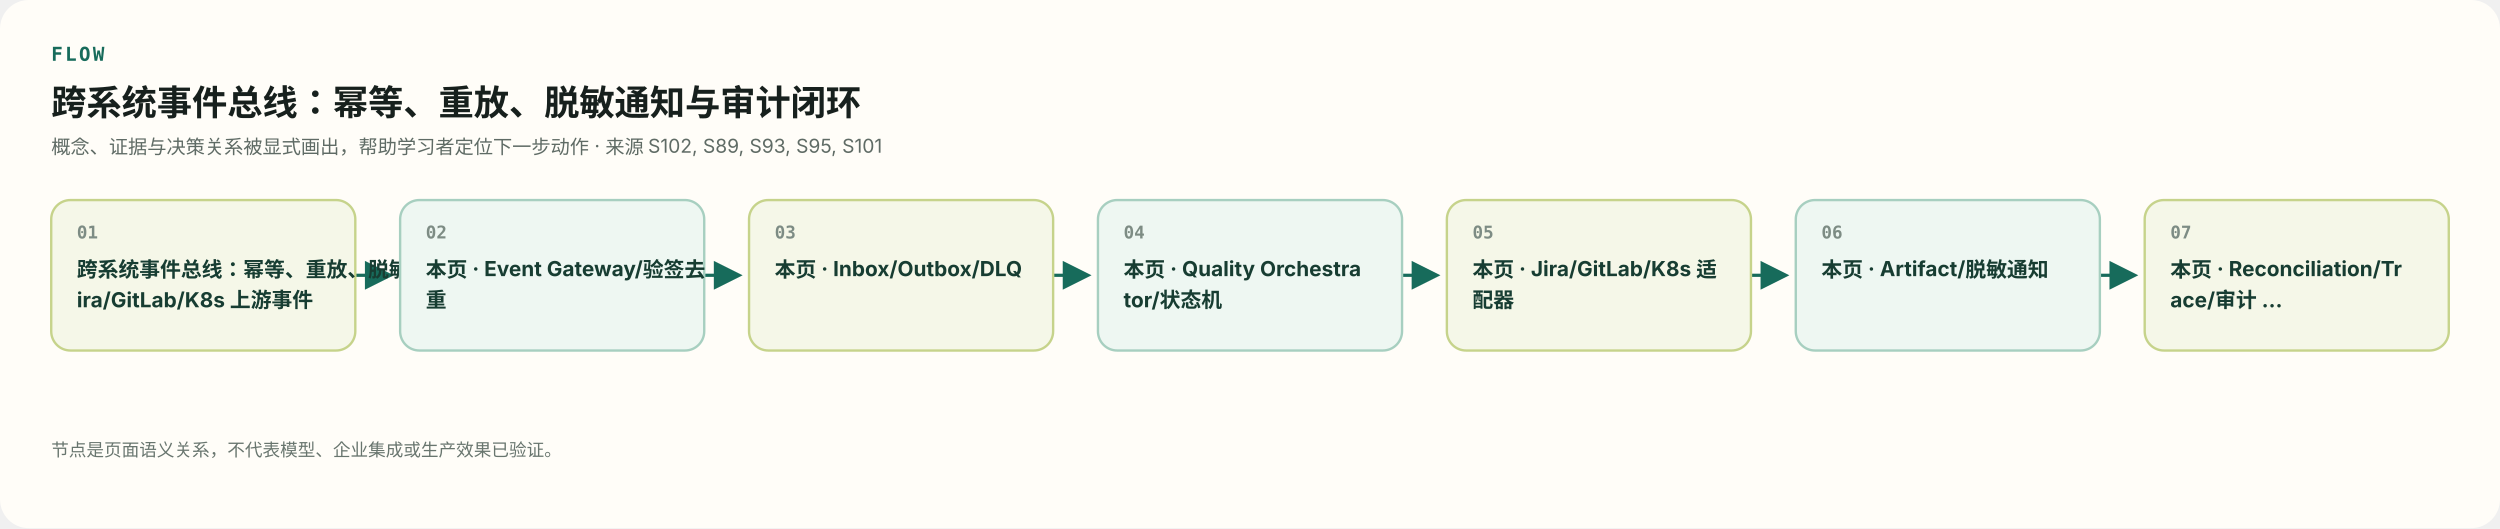
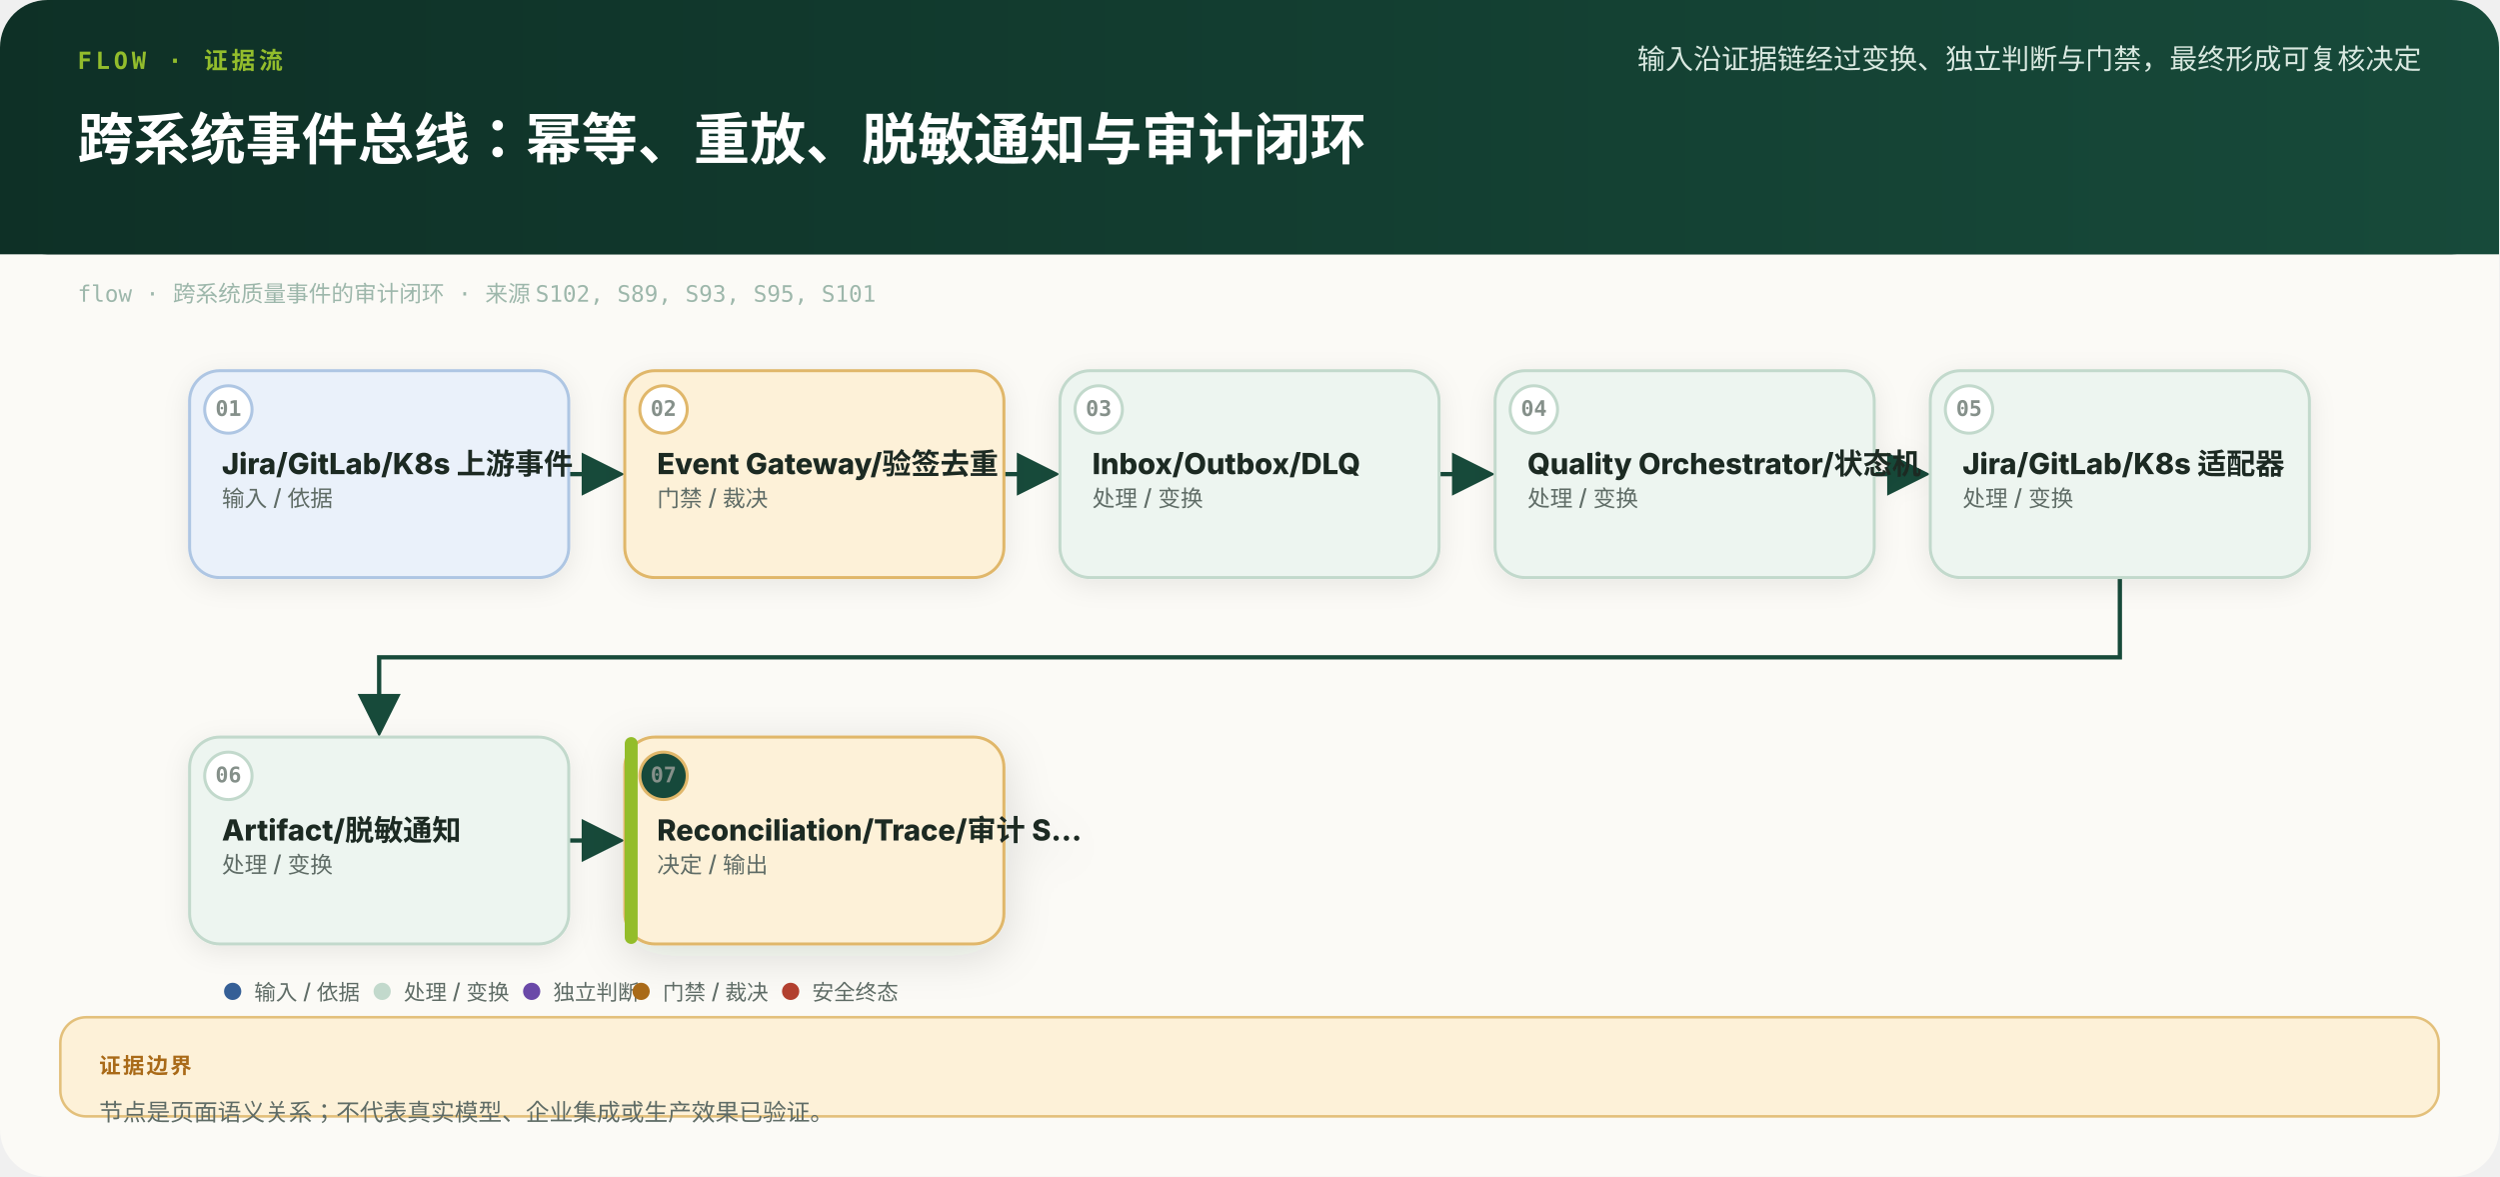
- <svg xmlns="http://www.w3.org/2000/svg" role="img" aria-labelledby="title desc" viewBox="0 0 1562 330" width="1562" height="330">
+ <svg xmlns="http://www.w3.org/2000/svg" role="img" aria-labelledby="title desc" viewBox="0 0 1160 546" width="1160" height="546">
+   <linearGradient id="ds-header-grad" x1="0" y1="0" x2="1" y2="0">
+     <stop offset="0" stop-color="#0e3026" />
+     <stop offset="1" stop-color="#174a3a" />
+   </linearGradient>
  <defs>
-     <marker id="arrow" markerWidth="9" markerHeight="9" refX="7" refY="4.5" orient="auto">
-       <path d="M0,0 L9,4.5 L0,9 z" fill="#176b5b" />
+     <filter id="ds-soft" x="-20%" y="-20%" width="140%" height="150%">
+       <feDropShadow dx="0" dy="3" stdDeviation="6" flood-color="#0e3026" flood-opacity="0.08" />
+     </filter>
+     <filter id="ds-strong" x="-20%" y="-20%" width="140%" height="150%">
+       <feDropShadow dx="0" dy="5" stdDeviation="10" flood-color="#0e3026" flood-opacity="0.13" />
+     </filter>
+     <marker id="ds-arw-forest" markerWidth="10" markerHeight="10" refX="8" refY="5" orient="auto">
+       <path d="M0 0 L10 5 L0 10 z" fill="#174a3a" />
+     </marker>
+     <marker id="ds-arw-amber" markerWidth="10" markerHeight="10" refX="8" refY="5" orient="auto">
+       <path d="M0 0 L10 5 L0 10 z" fill="#a96a18" />
+     </marker>
+     <marker id="ds-arw-red" markerWidth="10" markerHeight="10" refX="8" refY="5" orient="auto">
+       <path d="M0 0 L10 5 L0 10 z" fill="#b2402f" />
+     </marker>
+     <marker id="ds-arw-soft" markerWidth="10" markerHeight="10" refX="8" refY="5" orient="auto">
+       <path d="M0 0 L10 5 L0 10 z" fill="#85908a" />
    </marker>
  </defs>
  <style>
-     .canvas{fill:#fffdf8}.eyebrow{font:700 12px ui-monospace,monospace;letter-spacing:.12em;fill:#176b5b}.title{font:800 22px -apple-system,BlinkMacSystemFont,"PingFang SC",sans-serif;fill:#17201d}.subtitle{font:400 12px -apple-system,BlinkMacSystemFont,"PingFang SC",sans-serif;fill:#5f6b65}.node rect{fill:#eef7f2;stroke:#a7cfc0;stroke-width:1.5}.node:nth-of-type(odd) rect{fill:#f5f7e8;stroke:#c6d38b}.node-index{font:700 11px ui-monospace,monospace;fill:#7d8c84}.node-label{font:700 13px -apple-system,BlinkMacSystemFont,"PingFang SC",sans-serif;fill:#173d32}.arrow{stroke:#176b5b;stroke-width:2;fill:none}.source{font:400 11px ui-monospace,monospace;fill:#68756e}
-   </style>
-   <rect class="canvas" width="100%" height="100%" rx="18" />
-   <text x="32" y="38" class="eyebrow">FLOW</text>
-   <text x="32" y="72" class="title">跨系统事件总线：幂等、重放、脱敏通知与审计闭环</text>
-   <text x="32" y="96" class="subtitle">概念、证据与决策关系被显式画出，帮助学习者定位下一步动作 · 来源 S102, S89, S93, S95, S101</text>
-   <path d="M 222 172 L 242 172" class="arrow" marker-end="url(#arrow)" />
-   <path d="M 440 172 L 460 172" class="arrow" marker-end="url(#arrow)" />
-   <path d="M 658 172 L 678 172" class="arrow" marker-end="url(#arrow)" />
-   <path d="M 876 172 L 896 172" class="arrow" marker-end="url(#arrow)" />
-   <path d="M 1094 172 L 1114 172" class="arrow" marker-end="url(#arrow)" />
-   <path d="M 1312 172 L 1332 172" class="arrow" marker-end="url(#arrow)" />
-   <g class="node">
-     <rect x="32" y="125" width="190" height="94" rx="12" />
-     <text x="48" y="149" class="node-index">01</text>
-     <text x="48" y="173" class="node-label">跨系统事件总线：幂等、重放、脱敏通… · J</text>
-     <text x="48" y="192" class="node-label">ira/GitLab/K8s 上游事件</text>
+     .ds-bg{fill:#fbfaf6}
+     .ds-header{fill:url(#ds-header-grad)}
+     .ds-eyebrow{font:700 11px ui-monospace,SFMono-Regular,Menlo,Consolas,monospace;letter-spacing:.16em;fill:#93bd2c}
+     .ds-title{font:800 26px -apple-system,BlinkMacSystemFont,"Segoe UI","PingFang SC","Hiragino Sans GB","Microsoft YaHei",sans-serif;fill:#ffffff}
+     .ds-subtitle{font:500 13px -apple-system,BlinkMacSystemFont,"Segoe UI","PingFang SC","Hiragino Sans GB","Microsoft YaHei",sans-serif;fill:#d9e8e0}
+     .ds-source{font:500 10.5px ui-monospace,SFMono-Regular,Menlo,Consolas,monospace;fill:#9db7ab}
+     .ds-section{font:800 11px ui-monospace,SFMono-Regular,Menlo,Consolas,monospace;letter-spacing:.12em;fill:#174a3a}
+     .ds-foot{font:500 11px -apple-system,BlinkMacSystemFont,"Segoe UI","PingFang SC","Hiragino Sans GB","Microsoft YaHei",sans-serif;fill:#5f6c66}
+     .ds-footbadge{font:800 10px ui-monospace,SFMono-Regular,Menlo,Consolas,monospace;letter-spacing:.1em;fill:#a96a18}
+     .ds-node rect{stroke-width:1.4}
+     .ds-node-title{font:800 13.5px -apple-system,BlinkMacSystemFont,"Segoe UI","PingFang SC","Hiragino Sans GB","Microsoft YaHei",sans-serif;fill:#1c2924}
+     .ds-node-detail{font:500 10.5px -apple-system,BlinkMacSystemFont,"Segoe UI","PingFang SC","Hiragino Sans GB","Microsoft YaHei",sans-serif;fill:#5f6c66}
+     .ds-node-index{font:800 10px ui-monospace,SFMono-Regular,Menlo,Consolas,monospace;fill:#85908a}
+     .ds-edge{fill:none;stroke:#174a3a;stroke-width:2}
+     .ds-edge-label{font:600 9.5px -apple-system,BlinkMacSystemFont,"Segoe UI","PingFang SC","Hiragino Sans GB","Microsoft YaHei",sans-serif;fill:#5f6c66;paint-order:stroke;stroke:#fbfaf6;stroke-width:4px}
+     .ds-legend{font:500 10px -apple-system,BlinkMacSystemFont,"Segoe UI","PingFang SC","Hiragino Sans GB","Microsoft YaHei",sans-serif;fill:#5f6c66}
+ </style>
+   <rect class="ds-bg" width="1160" height="546" rx="22" />
+   <rect class="ds-header" x="0" y="0" width="1160" height="118" rx="22" />
+   <rect class="ds-header" x="0" y="96" width="1160" height="22" />
+   <text class="ds-eyebrow" x="36" y="32">FLOW · 证据流</text>
+   <text class="ds-subtitle" x="1124" y="32" text-anchor="end">输入沿证据链经过变换、独立判断与门禁，最终形成可复核决定</text>
+   <text class="ds-title" x="36" y="74">跨系统事件总线：幂等、重放、脱敏通知与审计闭环</text>
+   <text class="ds-source" x="36" y="140">flow · 跨系统质量事件的审计闭环 · 来源 S102, S89, S93, S95, S101</text>
+   <path d="M 264 220 L 286 220" fill="none" stroke="#174a3a" stroke-width="2" marker-end="url(#ds-arw-forest)" />
+   <path d="M 466 220 L 488 220" fill="none" stroke="#174a3a" stroke-width="2" marker-end="url(#ds-arw-forest)" />
+   <path d="M 668 220 L 690 220" fill="none" stroke="#174a3a" stroke-width="2" marker-end="url(#ds-arw-forest)" />
+   <path d="M 870 220 L 892 220" fill="none" stroke="#174a3a" stroke-width="2" marker-end="url(#ds-arw-forest)" />
+   <path d="M 984 268 V 305 H 176 V 338" fill="none" stroke="#174a3a" stroke-width="2" marker-end="url(#ds-arw-forest)" />
+   <path d="M 264 390 L 286 390" fill="none" stroke="#174a3a" stroke-width="2" marker-end="url(#ds-arw-forest)" />
+   <g class="ds-node" filter="url(#ds-soft)">
+     <rect x="88" y="172" width="176" height="96" rx="14" fill="#eaf1fa" stroke="#aec6e3" />
+     <circle cx="106" cy="190" r="11" fill="#ffffff" stroke="#aec6e3" stroke-width="1.4" />
+     <text class="ds-node-index" x="106" y="193" text-anchor="middle">01</text>
+     <text class="ds-node-title" x="103" y="220">Jira/GitLab/K8s 上游事件</text>
+     <text class="ds-node-detail" x="103" y="235">输入 / 依据</text>
  </g>
-   <g class="node">
-     <rect x="250" y="125" width="190" height="94" rx="12" />
-     <text x="266" y="149" class="node-index">02</text>
-     <text x="266" y="173" class="node-label">本页 · Event Gateway/验签去</text>
-     <text x="266" y="192" class="node-label">重</text>
+   <g class="ds-node" filter="url(#ds-soft)">
+     <rect x="290" y="172" width="176" height="96" rx="14" fill="#fdf1d8" stroke="#e0b76a" />
+     <circle cx="308" cy="190" r="11" fill="#ffffff" stroke="#e0b76a" stroke-width="1.4" />
+     <text class="ds-node-index" x="308" y="193" text-anchor="middle">02</text>
+     <text class="ds-node-title" x="305" y="220">Event Gateway/验签去重</text>
+     <text class="ds-node-detail" x="305" y="235">门禁 / 裁决</text>
  </g>
-   <g class="node">
-     <rect x="468" y="125" width="190" height="94" rx="12" />
-     <text x="484" y="149" class="node-index">03</text>
-     <text x="484" y="173" class="node-label">本页 · Inbox/Outbox/DLQ</text>
+   <g class="ds-node" filter="url(#ds-soft)">
+     <rect x="492" y="172" width="176" height="96" rx="14" fill="#edf5f0" stroke="#c2d9cc" />
+     <circle cx="510" cy="190" r="11" fill="#ffffff" stroke="#c2d9cc" stroke-width="1.4" />
+     <text class="ds-node-index" x="510" y="193" text-anchor="middle">03</text>
+     <text class="ds-node-title" x="507" y="220">Inbox/Outbox/DLQ</text>
+     <text class="ds-node-detail" x="507" y="235">处理 / 变换</text>
  </g>
-   <g class="node">
-     <rect x="686" y="125" width="190" height="94" rx="12" />
-     <text x="702" y="149" class="node-index">04</text>
-     <text x="702" y="173" class="node-label">本页 · Quality Orchestra</text>
-     <text x="702" y="192" class="node-label">tor/状态机</text>
+   <g class="ds-node" filter="url(#ds-soft)">
+     <rect x="694" y="172" width="176" height="96" rx="14" fill="#edf5f0" stroke="#c2d9cc" />
+     <circle cx="712" cy="190" r="11" fill="#ffffff" stroke="#c2d9cc" stroke-width="1.4" />
+     <text class="ds-node-index" x="712" y="193" text-anchor="middle">04</text>
+     <text class="ds-node-title" x="709" y="220">Quality Orchestrator/状态机</text>
+     <text class="ds-node-detail" x="709" y="235">处理 / 变换</text>
  </g>
-   <g class="node">
-     <rect x="904" y="125" width="190" height="94" rx="12" />
-     <text x="920" y="149" class="node-index">05</text>
-     <text x="920" y="173" class="node-label">本页 · Jira/GitLab/K8s 适</text>
-     <text x="920" y="192" class="node-label">配器</text>
+   <g class="ds-node" filter="url(#ds-soft)">
+     <rect x="896" y="172" width="176" height="96" rx="14" fill="#edf5f0" stroke="#c2d9cc" />
+     <circle cx="914" cy="190" r="11" fill="#ffffff" stroke="#c2d9cc" stroke-width="1.4" />
+     <text class="ds-node-index" x="914" y="193" text-anchor="middle">05</text>
+     <text class="ds-node-title" x="911" y="220">Jira/GitLab/K8s 适配器</text>
+     <text class="ds-node-detail" x="911" y="235">处理 / 变换</text>
  </g>
-   <g class="node">
-     <rect x="1122" y="125" width="190" height="94" rx="12" />
-     <text x="1138" y="149" class="node-index">06</text>
-     <text x="1138" y="173" class="node-label">本页 · Artifact/脱敏通知</text>
+   <g class="ds-node" filter="url(#ds-soft)">
+     <rect x="88" y="342" width="176" height="96" rx="14" fill="#edf5f0" stroke="#c2d9cc" />
+     <circle cx="106" cy="360" r="11" fill="#ffffff" stroke="#c2d9cc" stroke-width="1.4" />
+     <text class="ds-node-index" x="106" y="363" text-anchor="middle">06</text>
+     <text class="ds-node-title" x="103" y="390">Artifact/脱敏通知</text>
+     <text class="ds-node-detail" x="103" y="405">处理 / 变换</text>
  </g>
-   <g class="node">
-     <rect x="1340" y="125" width="190" height="94" rx="12" />
-     <text x="1356" y="149" class="node-index">07</text>
-     <text x="1356" y="173" class="node-label">本页 · Reconciliation/Tr</text>
-     <text x="1356" y="192" class="node-label">ace/审计 …</text>
+   <g class="ds-node" filter="url(#ds-strong)">
+     <rect x="290" y="342" width="176" height="96" rx="14" fill="#fdf1d8" stroke="#e0b76a" stroke-width="2" />
+     <rect x="290" y="342" width="6" height="96" rx="3" fill="#93bd2c" />
+     <circle cx="308" cy="360" r="11" fill="#174a3a" stroke="#e0b76a" stroke-width="1.4" />
+     <text class="ds-node-index" x="308" y="363" text-anchor="middle" fill="#ffffff">07</text>
+     <text class="ds-node-title" x="305" y="390">Reconciliation/Trace/审计 S…</text>
+     <text class="ds-node-detail" x="305" y="405">决定 / 输出</text>
  </g>
-   <text x="32" y="285" class="source">节点是页面语义关系，不代表模型、企业集成或生产效果已验证。</text>
+   <circle cx="108" cy="460" r="4" fill="#355f96" />
+   <text class="ds-legend" x="118" y="464">输入 / 依据</text>
+   <circle cx="177.4" cy="460" r="4" fill="#c2d9cc" />
+   <text class="ds-legend" x="187.4" y="464">处理 / 变换</text>
+   <circle cx="246.8" cy="460" r="4" fill="#6a49a8" />
+   <text class="ds-legend" x="256.8" y="464">独立判断</text>
+   <circle cx="297.6" cy="460" r="4" fill="#a96a18" />
+   <text class="ds-legend" x="307.6" y="464">门禁 / 裁决</text>
+   <circle cx="367" cy="460" r="4" fill="#b2402f" />
+   <text class="ds-legend" x="377" y="464">安全终态</text>
+   <rect x="28" y="472" width="1104" height="46" rx="12" fill="#fdf1d8" stroke="#e3c07b" stroke-width="1.2" />
+   <text class="ds-footbadge" x="46" y="498">证据边界</text>
+   <text class="ds-foot" x="46" y="520">节点是页面语义关系；不代表真实模型、企业集成或生产效果已验证。</text>
</svg>
